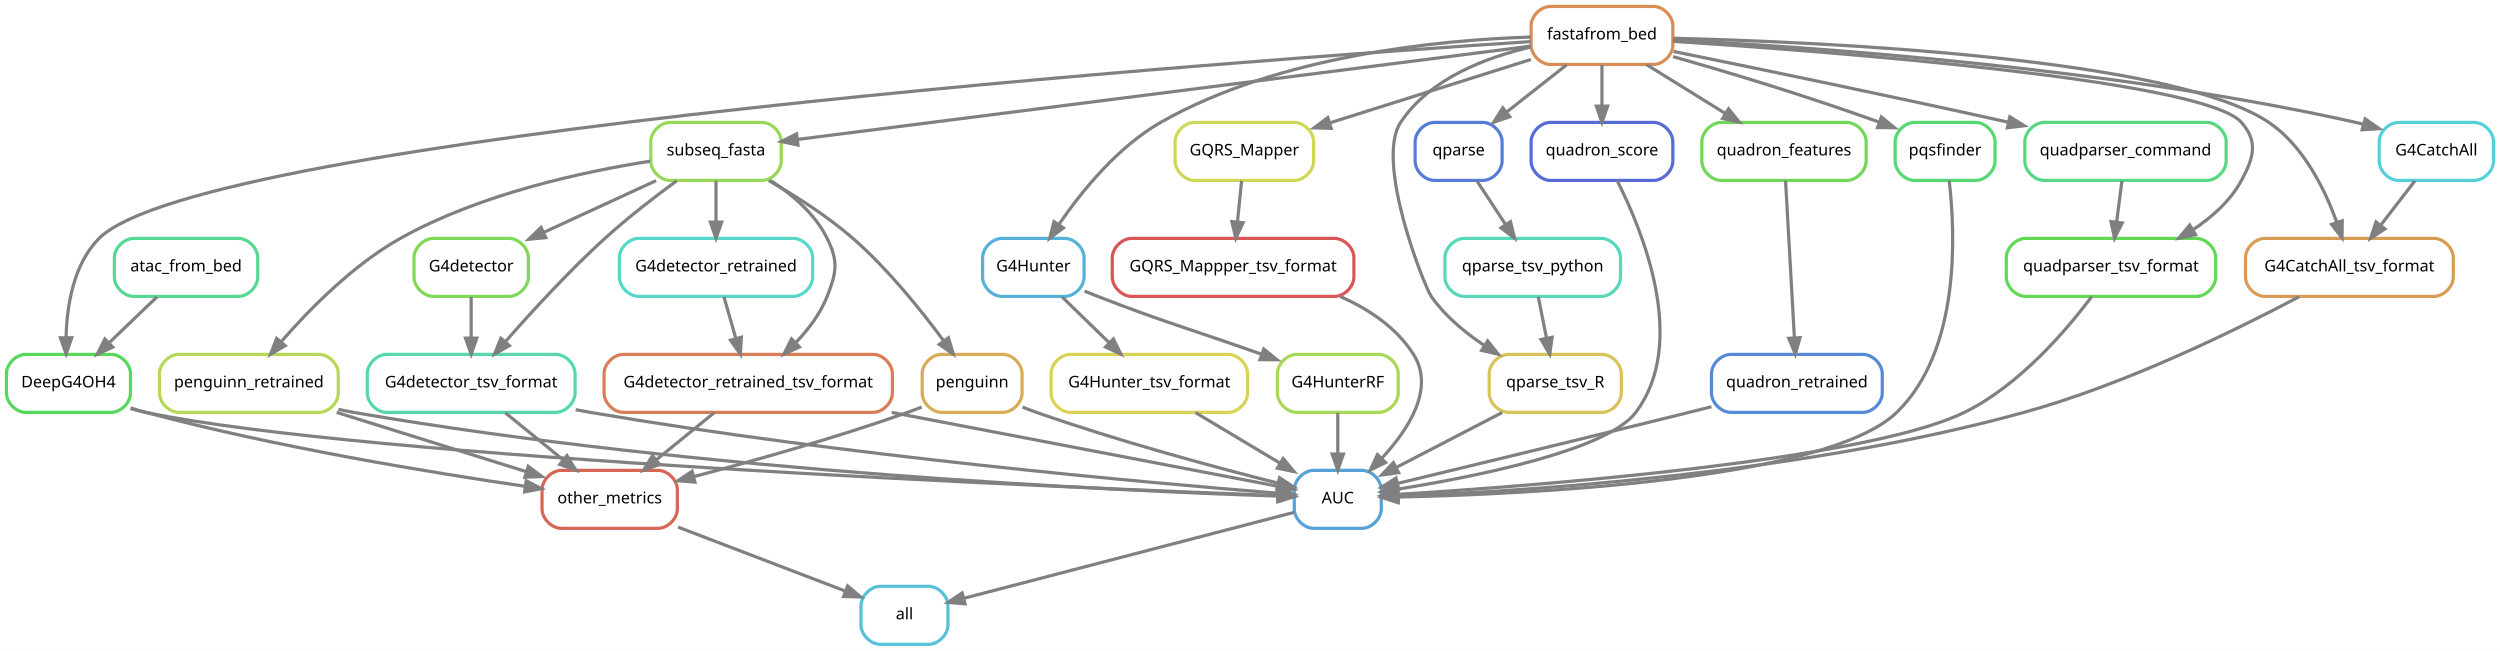
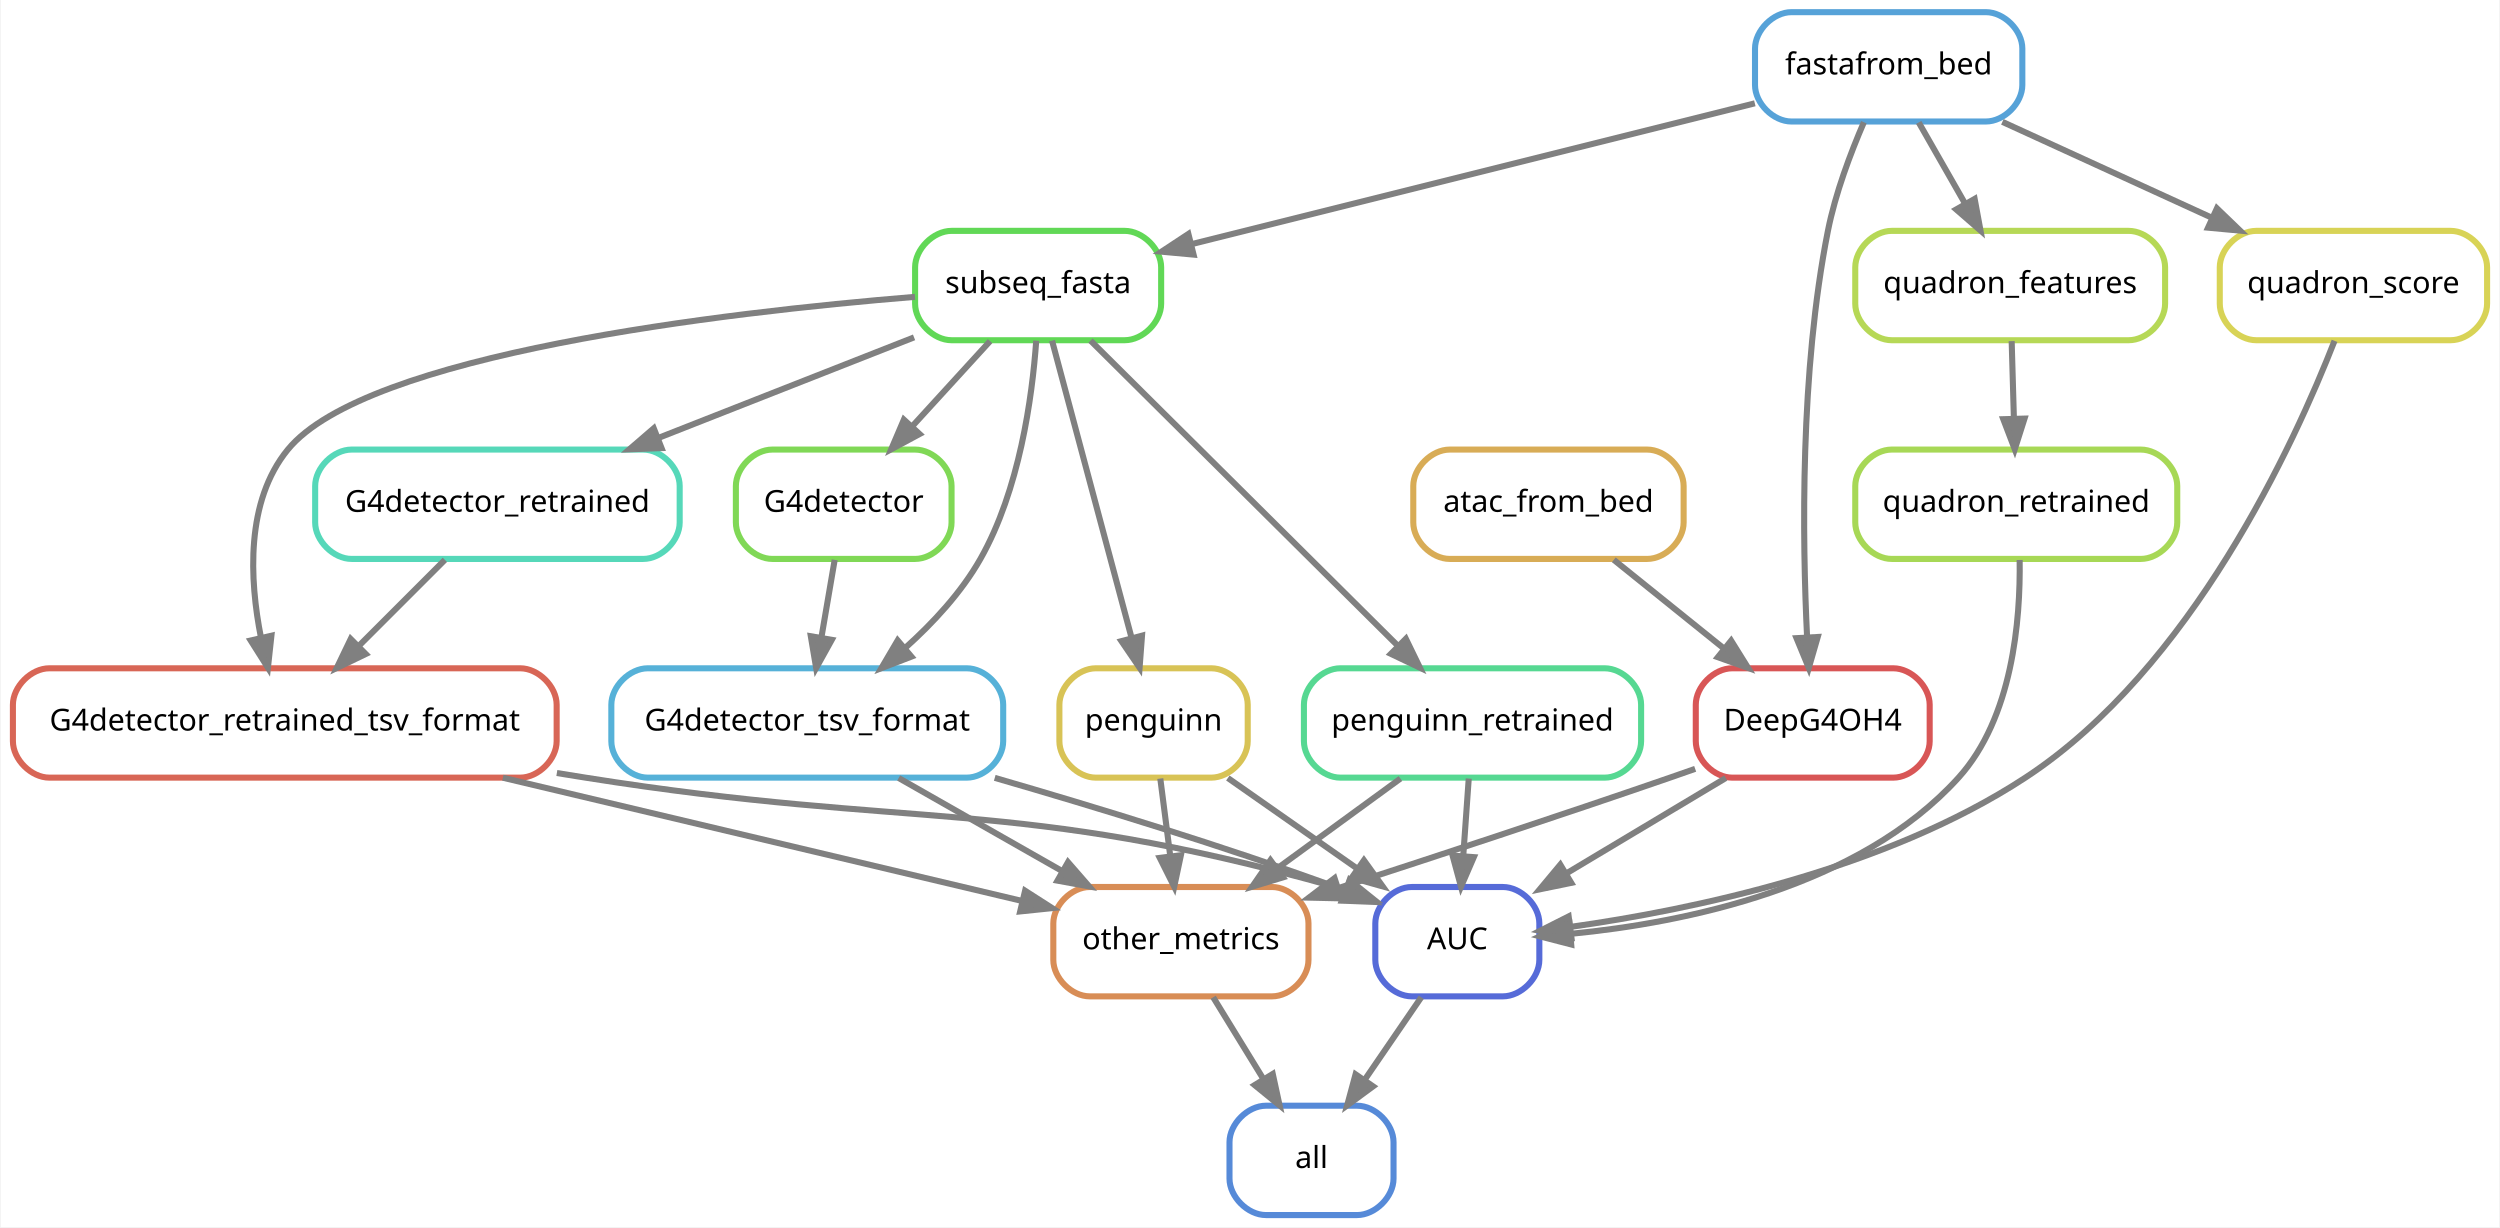
- <svg xmlns="http://www.w3.org/2000/svg" width="1552pt" height="404pt" viewBox="0.00 0.00 1552.00 404.00">
+ <svg xmlns="http://www.w3.org/2000/svg" width="823pt" height="404pt" viewBox="0.00 0.00 822.50 404.00">
  <g id="graph0" class="graph" transform="scale(1 1) rotate(0) translate(4 400)">
-     <polygon fill="white" stroke="transparent" points="-4,4 -4,-400 1548,-400 1548,4 -4,4" />
+     <polygon fill="white" stroke="transparent" points="-4,4 -4,-400 818.5,-400 818.5,4 -4,4" />
    <g id="node1" class="node">
-       <path fill="none" stroke="#56c1d8" stroke-width="2" d="M572.5,-36C572.5,-36 542.5,-36 542.5,-36 536.5,-36 530.5,-30 530.5,-24 530.5,-24 530.5,-12 530.5,-12 530.5,-6 536.5,0 542.5,0 542.5,0 572.5,0 572.5,0 578.5,0 584.5,-6 584.5,-12 584.5,-12 584.5,-24 584.5,-24 584.5,-30 578.5,-36 572.5,-36" />
-       <text text-anchor="middle" x="557.5" y="-15.5" font-family="sans" font-size="10.00">all</text>
+       <path fill="none" stroke="#568ad8" stroke-width="2" d="M442.5,-36C442.5,-36 412.5,-36 412.5,-36 406.5,-36 400.5,-30 400.5,-24 400.5,-24 400.5,-12 400.5,-12 400.5,-6 406.5,0 412.5,0 412.5,0 442.5,0 442.5,0 448.5,0 454.5,-6 454.5,-12 454.5,-12 454.5,-24 454.5,-24 454.5,-30 448.5,-36 442.5,-36" />
+       <text text-anchor="middle" x="427.5" y="-15.5" font-family="sans" font-size="10.00">all</text>
    </g>
    <g id="node2" class="node">
-       <path fill="none" stroke="#d86656" stroke-width="2" d="M404.5,-108C404.5,-108 344.5,-108 344.5,-108 338.5,-108 332.5,-102 332.5,-96 332.5,-96 332.5,-84 332.5,-84 332.5,-78 338.5,-72 344.5,-72 344.5,-72 404.5,-72 404.5,-72 410.5,-72 416.5,-78 416.5,-84 416.5,-84 416.5,-96 416.5,-96 416.5,-102 410.5,-108 404.5,-108" />
-       <text text-anchor="middle" x="374.5" y="-87.5" font-family="sans" font-size="10.00">other_metrics</text>
+       <path fill="none" stroke="#d88d56" stroke-width="2" d="M414.5,-108C414.5,-108 354.5,-108 354.5,-108 348.5,-108 342.5,-102 342.5,-96 342.5,-96 342.5,-84 342.5,-84 342.5,-78 348.5,-72 354.5,-72 354.5,-72 414.5,-72 414.5,-72 420.5,-72 426.5,-78 426.5,-84 426.5,-84 426.5,-96 426.5,-96 426.5,-102 420.5,-108 414.5,-108" />
+       <text text-anchor="middle" x="384.5" y="-87.5" font-family="sans" font-size="10.00">other_metrics</text>
    </g>
    <g id="edge2" class="edge">
-       <path fill="none" stroke="grey" stroke-width="2" d="M416.94,-72.76C448.34,-60.75 490.69,-44.56 520.67,-33.09" />
-       <polygon fill="grey" stroke="grey" stroke-width="2" points="522.24,-36.24 530.33,-29.39 519.73,-29.7 522.24,-36.24" />
+       <path fill="none" stroke="grey" stroke-width="2" d="M395.13,-71.7C400.13,-63.56 406.19,-53.69 411.71,-44.7" />
+       <polygon fill="grey" stroke="grey" stroke-width="2" points="414.74,-46.46 416.99,-36.1 408.78,-42.79 414.74,-46.46" />
    </g>
    <g id="node3" class="node">
-       <path fill="none" stroke="#56d85b" stroke-width="2" d="M65,-180C65,-180 12,-180 12,-180 6,-180 0,-174 0,-168 0,-168 0,-156 0,-156 0,-150 6,-144 12,-144 12,-144 65,-144 65,-144 71,-144 77,-150 77,-156 77,-156 77,-168 77,-168 77,-174 71,-180 65,-180" />
-       <text text-anchor="middle" x="38.5" y="-159.5" font-family="sans" font-size="10.00">DeepG4OH4</text>
+       <path fill="none" stroke="#d85656" stroke-width="2" d="M619,-180C619,-180 566,-180 566,-180 560,-180 554,-174 554,-168 554,-168 554,-156 554,-156 554,-150 560,-144 566,-144 566,-144 619,-144 619,-144 625,-144 631,-150 631,-156 631,-156 631,-168 631,-168 631,-174 625,-180 619,-180" />
+       <text text-anchor="middle" x="592.5" y="-159.5" font-family="sans" font-size="10.00">DeepG4OH4</text>
+     </g>
+     <g id="edge3" class="edge">
+       <path fill="none" stroke="grey" stroke-width="2" d="M553.8,-146.9C551,-145.91 548.21,-144.93 545.5,-144 509.23,-131.47 468.14,-117.96 436.55,-107.71" />
+       <polygon fill="grey" stroke="grey" stroke-width="2" points="437.24,-104.26 426.65,-104.5 435.08,-110.91 437.24,-104.26" />
+     </g>
+     <g id="node13" class="node">
+       <path fill="none" stroke="#566bd8" stroke-width="2" d="M490.5,-108C490.5,-108 460.5,-108 460.5,-108 454.5,-108 448.5,-102 448.5,-96 448.5,-96 448.5,-84 448.5,-84 448.5,-78 454.5,-72 460.5,-72 460.5,-72 490.5,-72 490.5,-72 496.5,-72 502.5,-78 502.5,-84 502.5,-84 502.5,-96 502.5,-96 502.5,-102 496.5,-108 490.5,-108" />
+       <text text-anchor="middle" x="475.5" y="-87.5" font-family="sans" font-size="10.00">AUC</text>
+     </g>
+     <g id="edge19" class="edge">
+       <path fill="none" stroke="grey" stroke-width="2" d="M563.88,-143.88C548.12,-134.45 528.42,-122.66 511.61,-112.61" />
+       <polygon fill="grey" stroke="grey" stroke-width="2" points="513,-109.36 502.62,-107.23 509.4,-115.36 513,-109.36" />
+     </g>
+     <g id="node4" class="node">
+       <path fill="none" stroke="#56a2d8" stroke-width="2" d="M649.5,-396C649.5,-396 585.5,-396 585.5,-396 579.5,-396 573.5,-390 573.5,-384 573.5,-384 573.5,-372 573.5,-372 573.5,-366 579.5,-360 585.5,-360 585.5,-360 649.5,-360 649.5,-360 655.5,-360 661.5,-366 661.5,-372 661.5,-372 661.5,-384 661.5,-384 661.5,-390 655.5,-396 649.5,-396" />
+       <text text-anchor="middle" x="617.5" y="-375.5" font-family="sans" font-size="10.00">fastafrom_bed</text>
+     </g>
+     <g id="edge9" class="edge">
+       <path fill="none" stroke="grey" stroke-width="2" d="M609.34,-359.76C604.95,-349.6 599.95,-336.35 597.5,-324 588.3,-277.67 589.07,-222.39 590.65,-190.14" />
+       <polygon fill="grey" stroke="grey" stroke-width="2" points="594.15,-190.31 591.2,-180.13 587.16,-189.92 594.15,-190.31" />
+     </g>
+     <g id="node7" class="node">
+       <path fill="none" stroke="#61d856" stroke-width="2" d="M366,-324C366,-324 309,-324 309,-324 303,-324 297,-318 297,-312 297,-312 297,-300 297,-300 297,-294 303,-288 309,-288 309,-288 366,-288 366,-288 372,-288 378,-294 378,-300 378,-300 378,-312 378,-312 378,-318 372,-324 366,-324" />
+       <text text-anchor="middle" x="337.5" y="-303.5" font-family="sans" font-size="10.00">subseq_fasta</text>
+     </g>
+     <g id="edge12" class="edge">
+       <path fill="none" stroke="grey" stroke-width="2" d="M573.44,-365.99C523.09,-353.4 440.84,-332.84 387.96,-319.62" />
+       <polygon fill="grey" stroke="grey" stroke-width="2" points="388.67,-316.18 378.12,-317.15 386.97,-322.98 388.67,-316.18" />
+     </g>
+     <g id="node14" class="node">
+       <path fill="none" stroke="#d8d356" stroke-width="2" d="M802.5,-324C802.5,-324 738.5,-324 738.5,-324 732.5,-324 726.5,-318 726.5,-312 726.5,-312 726.5,-300 726.5,-300 726.5,-294 732.5,-288 738.5,-288 738.5,-288 802.5,-288 802.5,-288 808.5,-288 814.5,-294 814.5,-300 814.5,-300 814.5,-312 814.5,-312 814.5,-318 808.5,-324 802.5,-324" />
+       <text text-anchor="middle" x="770.5" y="-303.5" font-family="sans" font-size="10.00">quadron_score</text>
+     </g>
+     <g id="edge26" class="edge">
+       <path fill="none" stroke="grey" stroke-width="2" d="M654.93,-359.88C675.75,-350.35 701.85,-338.41 723.98,-328.28" />
+       <polygon fill="grey" stroke="grey" stroke-width="2" points="725.56,-331.41 733.19,-324.07 722.64,-325.05 725.56,-331.41" />
+     </g>
+     <g id="node16" class="node">
+       <path fill="none" stroke="#b6d856" stroke-width="2" d="M696.5,-324C696.5,-324 618.5,-324 618.5,-324 612.5,-324 606.5,-318 606.5,-312 606.5,-312 606.5,-300 606.5,-300 606.5,-294 612.5,-288 618.5,-288 618.5,-288 696.5,-288 696.5,-288 702.5,-288 708.5,-294 708.5,-300 708.5,-300 708.5,-312 708.5,-312 708.5,-318 702.5,-324 696.5,-324" />
+       <text text-anchor="middle" x="657.5" y="-303.5" font-family="sans" font-size="10.00">quadron_features</text>
+     </g>
+     <g id="edge28" class="edge">
+       <path fill="none" stroke="grey" stroke-width="2" d="M627.39,-359.7C631.99,-351.64 637.56,-341.89 642.65,-332.98" />
+       <polygon fill="grey" stroke="grey" stroke-width="2" points="645.8,-334.52 647.73,-324.1 639.73,-331.05 645.8,-334.52" />
+     </g>
+     <g id="node5" class="node">
+       <path fill="none" stroke="#d8ac56" stroke-width="2" d="M538,-252C538,-252 473,-252 473,-252 467,-252 461,-246 461,-240 461,-240 461,-228 461,-228 461,-222 467,-216 473,-216 473,-216 538,-216 538,-216 544,-216 550,-222 550,-228 550,-228 550,-240 550,-240 550,-246 544,-252 538,-252" />
+       <text text-anchor="middle" x="505.5" y="-231.5" font-family="sans" font-size="10.00">atac_from_bed</text>
+     </g>
+     <g id="edge8" class="edge">
+       <path fill="none" stroke="grey" stroke-width="2" d="M527.01,-215.7C537.96,-206.88 551.45,-196.03 563.32,-186.47" />
+       <polygon fill="grey" stroke="grey" stroke-width="2" points="565.64,-189.1 571.24,-180.1 561.26,-183.65 565.64,-189.1" />
+     </g>
+     <g id="node6" class="node">
+       <path fill="none" stroke="#56b1d8" stroke-width="2" d="M314,-180C314,-180 209,-180 209,-180 203,-180 197,-174 197,-168 197,-168 197,-156 197,-156 197,-150 203,-144 209,-144 209,-144 314,-144 314,-144 320,-144 326,-150 326,-156 326,-156 326,-168 326,-168 326,-174 320,-180 314,-180" />
+       <text text-anchor="middle" x="261.5" y="-159.5" font-family="sans" font-size="10.00">G4detector_tsv_format</text>
    </g>
    <g id="edge4" class="edge">
-       <path fill="none" stroke="grey" stroke-width="2" d="M77.11,-146.73C80.27,-145.75 83.43,-144.82 86.5,-144 167.58,-122.33 263.86,-106.57 322.01,-98.1" />
-       <polygon fill="grey" stroke="grey" stroke-width="2" points="322.66,-101.55 332.06,-96.66 321.67,-94.62 322.66,-101.55" />
+       <path fill="none" stroke="grey" stroke-width="2" d="M291.59,-143.88C307.82,-134.64 328.04,-123.13 345.47,-113.21" />
+       <polygon fill="grey" stroke="grey" stroke-width="2" points="347.34,-116.18 354.3,-108.19 343.87,-110.09 347.34,-116.18" />
    </g>
-     <g id="node13" class="node">
-       <path fill="none" stroke="#56a2d8" stroke-width="2" d="M841.5,-108C841.5,-108 811.5,-108 811.5,-108 805.5,-108 799.5,-102 799.5,-96 799.5,-96 799.5,-84 799.5,-84 799.5,-78 805.5,-72 811.5,-72 811.5,-72 841.5,-72 841.5,-72 847.5,-72 853.5,-78 853.5,-84 853.5,-84 853.5,-96 853.5,-96 853.5,-102 847.5,-108 841.5,-108" />
-       <text text-anchor="middle" x="826.5" y="-87.5" font-family="sans" font-size="10.00">AUC</text>
+     <g id="edge20" class="edge">
+       <path fill="none" stroke="grey" stroke-width="2" d="M323.22,-143.93C356.73,-134.23 398.7,-121.38 435.5,-108 436.53,-107.63 437.57,-107.24 438.62,-106.84" />
+       <polygon fill="grey" stroke="grey" stroke-width="2" points="440.1,-110.02 448.11,-103.09 437.52,-103.51 440.1,-110.02" />
+     </g>
+     <g id="edge10" class="edge">
+       <path fill="none" stroke="grey" stroke-width="2" d="M336.88,-287.85C335.54,-269.09 331.36,-238.67 318.5,-216 312.25,-204.98 302.93,-194.93 293.63,-186.6" />
+       <polygon fill="grey" stroke="grey" stroke-width="2" points="295.78,-183.84 285.89,-180.04 291.26,-189.18 295.78,-183.84" />
+     </g>
+     <g id="node8" class="node">
+       <path fill="none" stroke="#80d856" stroke-width="2" d="M297,-252C297,-252 250,-252 250,-252 244,-252 238,-246 238,-240 238,-240 238,-228 238,-228 238,-222 244,-216 250,-216 250,-216 297,-216 297,-216 303,-216 309,-222 309,-228 309,-228 309,-240 309,-240 309,-246 303,-252 297,-252" />
+       <text text-anchor="middle" x="273.5" y="-231.5" font-family="sans" font-size="10.00">G4detector</text>
+     </g>
+     <g id="edge13" class="edge">
+       <path fill="none" stroke="grey" stroke-width="2" d="M321.68,-287.7C313.93,-279.22 304.46,-268.86 295.98,-259.58" />
+       <polygon fill="grey" stroke="grey" stroke-width="2" points="298.47,-257.12 289.14,-252.1 293.3,-261.85 298.47,-257.12" />
+     </g>
+     <g id="node9" class="node">
+       <path fill="none" stroke="#d86656" stroke-width="2" d="M167,-180C167,-180 12,-180 12,-180 6,-180 0,-174 0,-168 0,-168 0,-156 0,-156 0,-150 6,-144 12,-144 12,-144 167,-144 167,-144 173,-144 179,-150 179,-156 179,-156 179,-168 179,-168 179,-174 173,-180 167,-180" />
+       <text text-anchor="middle" x="89.5" y="-159.5" font-family="sans" font-size="10.00">G4detector_retrained_tsv_format</text>
+     </g>
+     <g id="edge15" class="edge">
+       <path fill="none" stroke="grey" stroke-width="2" d="M296.97,-302.28C233.73,-297.1 116.18,-283.41 90.5,-252 76.57,-234.96 77.83,-209.34 81.69,-189.96" />
+       <polygon fill="grey" stroke="grey" stroke-width="2" points="85.1,-190.73 83.95,-180.19 78.28,-189.15 85.1,-190.73" />
+     </g>
+     <g id="node10" class="node">
+       <path fill="none" stroke="#56d8b9" stroke-width="2" d="M207.5,-252C207.5,-252 111.5,-252 111.5,-252 105.5,-252 99.5,-246 99.5,-240 99.5,-240 99.5,-228 99.5,-228 99.5,-222 105.5,-216 111.5,-216 111.5,-216 207.5,-216 207.5,-216 213.5,-216 219.5,-222 219.5,-228 219.5,-228 219.5,-240 219.5,-240 219.5,-246 213.5,-252 207.5,-252" />
+       <text text-anchor="middle" x="159.5" y="-231.5" font-family="sans" font-size="10.00">G4detector_retrained</text>
+     </g>
+     <g id="edge16" class="edge">
+       <path fill="none" stroke="grey" stroke-width="2" d="M296.66,-288.94C271.71,-279.13 239.52,-266.47 212.6,-255.88" />
+       <polygon fill="grey" stroke="grey" stroke-width="2" points="213.53,-252.49 202.94,-252.08 210.97,-259 213.53,-252.49" />
+     </g>
+     <g id="node11" class="node">
+       <path fill="none" stroke="#d8c356" stroke-width="2" d="M394.5,-180C394.5,-180 356.5,-180 356.5,-180 350.5,-180 344.5,-174 344.5,-168 344.5,-168 344.5,-156 344.5,-156 344.5,-150 350.5,-144 356.5,-144 356.5,-144 394.5,-144 394.5,-144 400.5,-144 406.5,-150 406.5,-156 406.5,-156 406.5,-168 406.5,-168 406.5,-174 400.5,-180 394.5,-180" />
+       <text text-anchor="middle" x="375.5" y="-159.5" font-family="sans" font-size="10.00">penguinn</text>
+     </g>
+     <g id="edge17" class="edge">
+       <path fill="none" stroke="grey" stroke-width="2" d="M342.08,-287.87C348.59,-263.56 360.56,-218.82 368.27,-190.01" />
+       <polygon fill="grey" stroke="grey" stroke-width="2" points="371.7,-190.75 370.9,-180.19 364.93,-188.94 371.7,-190.75" />
+     </g>
+     <g id="node12" class="node">
+       <path fill="none" stroke="#56d892" stroke-width="2" d="M524,-180C524,-180 437,-180 437,-180 431,-180 425,-174 425,-168 425,-168 425,-156 425,-156 425,-150 431,-144 437,-144 437,-144 524,-144 524,-144 530,-144 536,-150 536,-156 536,-156 536,-168 536,-168 536,-174 530,-180 524,-180" />
+       <text text-anchor="middle" x="480.5" y="-159.5" font-family="sans" font-size="10.00">penguinn_retrained</text>
+     </g>
+     <g id="edge18" class="edge">
+       <path fill="none" stroke="grey" stroke-width="2" d="M354.75,-287.87C379.98,-262.82 427.07,-216.05 455.92,-187.41" />
+       <polygon fill="grey" stroke="grey" stroke-width="2" points="458.56,-189.72 463.19,-180.19 453.63,-184.75 458.56,-189.72" />
+     </g>
+     <g id="edge11" class="edge">
+       <path fill="none" stroke="grey" stroke-width="2" d="M270.53,-215.7C269.21,-207.98 267.62,-198.71 266.15,-190.11" />
+       <polygon fill="grey" stroke="grey" stroke-width="2" points="269.57,-189.37 264.43,-180.1 262.67,-190.55 269.57,-189.37" />
+     </g>
+     <g id="edge6" class="edge">
+       <path fill="none" stroke="grey" stroke-width="2" d="M161.29,-143.97C214.15,-131.42 284.81,-114.65 332.35,-103.37" />
+       <polygon fill="grey" stroke="grey" stroke-width="2" points="333.21,-106.77 342.13,-101.05 331.59,-99.96 333.21,-106.77" />
+     </g>
+     <g id="edge23" class="edge">
+       <path fill="none" stroke="grey" stroke-width="2" d="M179.06,-145.52C182.25,-145 185.4,-144.49 188.5,-144 298.07,-126.61 328.68,-137.94 435.5,-108 436.55,-107.7 437.62,-107.39 438.68,-107.05" />
+       <polygon fill="grey" stroke="grey" stroke-width="2" points="440.03,-110.29 448.29,-103.66 437.7,-103.69 440.03,-110.29" />
+     </g>
+     <g id="edge14" class="edge">
+       <path fill="none" stroke="grey" stroke-width="2" d="M142.2,-215.7C133.64,-207.14 123.16,-196.66 113.8,-187.3" />
+       <polygon fill="grey" stroke="grey" stroke-width="2" points="116.15,-184.7 106.6,-180.1 111.2,-189.65 116.15,-184.7" />
+     </g>
+     <g id="edge7" class="edge">
+       <path fill="none" stroke="grey" stroke-width="2" d="M377.72,-143.7C378.72,-135.98 379.91,-126.71 381.01,-118.11" />
+       <polygon fill="grey" stroke="grey" stroke-width="2" points="384.5,-118.47 382.3,-108.1 377.55,-117.58 384.5,-118.47" />
+     </g>
+     <g id="edge25" class="edge">
+       <path fill="none" stroke="grey" stroke-width="2" d="M399.96,-143.88C412.8,-134.89 428.7,-123.76 442.59,-114.03" />
+       <polygon fill="grey" stroke="grey" stroke-width="2" points="444.76,-116.79 450.94,-108.19 440.74,-111.06 444.76,-116.79" />
+     </g>
+     <g id="edge5" class="edge">
+       <path fill="none" stroke="grey" stroke-width="2" d="M456.77,-143.7C444.56,-134.8 429.51,-123.82 416.32,-114.2" />
+       <polygon fill="grey" stroke="grey" stroke-width="2" points="418.1,-111.17 407.96,-108.1 413.98,-116.82 418.1,-111.17" />
+     </g>
+     <g id="edge21" class="edge">
+       <path fill="none" stroke="grey" stroke-width="2" d="M479.26,-143.7C478.71,-135.98 478.05,-126.71 477.44,-118.11" />
+       <polygon fill="grey" stroke="grey" stroke-width="2" points="480.93,-117.83 476.72,-108.1 473.94,-118.33 480.93,-117.83" />
+     </g>
+     <g id="edge1" class="edge">
+       <path fill="none" stroke="grey" stroke-width="2" d="M463.63,-71.7C458,-63.47 451.15,-53.48 444.93,-44.42" />
+       <polygon fill="grey" stroke="grey" stroke-width="2" points="447.77,-42.37 439.23,-36.1 442,-46.33 447.77,-42.37" />
    </g>
    <g id="edge22" class="edge">
-       <path fill="none" stroke="grey" stroke-width="2" d="M77.02,-146.36C80.2,-145.45 83.38,-144.65 86.5,-144 223.08,-115.47 658.52,-97.27 789.12,-92.35" />
-       <polygon fill="grey" stroke="grey" stroke-width="2" points="789.54,-95.84 799.4,-91.97 789.28,-88.84 789.54,-95.84" />
-     </g>
-     <g id="node4" class="node">
-       <path fill="none" stroke="#d88d56" stroke-width="2" d="M1022.5,-396C1022.5,-396 958.5,-396 958.5,-396 952.5,-396 946.5,-390 946.5,-384 946.5,-384 946.5,-372 946.5,-372 946.5,-366 952.5,-360 958.5,-360 958.5,-360 1022.5,-360 1022.5,-360 1028.5,-360 1034.5,-366 1034.5,-372 1034.5,-372 1034.5,-384 1034.5,-384 1034.5,-390 1028.5,-396 1022.5,-396" />
-       <text text-anchor="middle" x="990.5" y="-375.5" font-family="sans" font-size="10.00">fastafrom_bed</text>
-     </g>
-     <g id="edge9" class="edge">
-       <path fill="none" stroke="grey" stroke-width="2" d="M946.23,-374.19C769.53,-362.58 121.25,-315.87 57.5,-252 41.59,-236.05 37.5,-210.26 37.01,-190.53" />
-       <polygon fill="grey" stroke="grey" stroke-width="2" points="40.51,-190.32 37.06,-180.3 33.51,-190.29 40.51,-190.32" />
-     </g>
-     <g id="node7" class="node">
-       <path fill="none" stroke="#97d856" stroke-width="2" d="M469,-324C469,-324 412,-324 412,-324 406,-324 400,-318 400,-312 400,-312 400,-300 400,-300 400,-294 406,-288 412,-288 412,-288 469,-288 469,-288 475,-288 481,-294 481,-300 481,-300 481,-312 481,-312 481,-318 475,-324 469,-324" />
-       <text text-anchor="middle" x="440.5" y="-303.5" font-family="sans" font-size="10.00">subseq_fasta</text>
-     </g>
-     <g id="edge12" class="edge">
-       <path fill="none" stroke="grey" stroke-width="2" d="M946.42,-371.39C845.52,-358.55 598.26,-327.08 491.24,-313.46" />
-       <polygon fill="grey" stroke="grey" stroke-width="2" points="491.39,-309.95 481.03,-312.16 490.51,-316.89 491.39,-309.95" />
-     </g>
-     <g id="node14" class="node">
-       <path fill="none" stroke="#d8c356" stroke-width="2" d="M990.5,-180C990.5,-180 932.5,-180 932.5,-180 926.5,-180 920.5,-174 920.5,-168 920.5,-168 920.5,-156 920.5,-156 920.5,-150 926.5,-144 932.5,-144 932.5,-144 990.5,-144 990.5,-144 996.5,-144 1002.5,-150 1002.5,-156 1002.5,-156 1002.5,-168 1002.5,-168 1002.5,-174 996.5,-180 990.5,-180" />
-       <text text-anchor="middle" x="961.5" y="-159.5" font-family="sans" font-size="10.00">qparse_tsv_R</text>
-     </g>
-     <g id="edge33" class="edge">
-       <path fill="none" stroke="grey" stroke-width="2" d="M946.45,-370.82C918.13,-364.31 883.39,-351.02 865.5,-324 849.32,-299.57 880.46,-221.75 884.5,-216 892.99,-203.93 905.16,-193.75 917.33,-185.63" />
-       <polygon fill="grey" stroke="grey" stroke-width="2" points="919.54,-188.38 926.14,-180.1 915.81,-182.46 919.54,-188.38" />
-     </g>
-     <g id="node16" class="node">
-       <path fill="none" stroke="#567bd8" stroke-width="2" d="M916.5,-324C916.5,-324 886.5,-324 886.5,-324 880.5,-324 874.5,-318 874.5,-312 874.5,-312 874.5,-300 874.5,-300 874.5,-294 880.5,-288 886.5,-288 886.5,-288 916.5,-288 916.5,-288 922.5,-288 928.5,-294 928.5,-300 928.5,-300 928.5,-312 928.5,-312 928.5,-318 922.5,-324 916.5,-324" />
-       <text text-anchor="middle" x="901.5" y="-303.5" font-family="sans" font-size="10.00">qparse</text>
-     </g>
-     <g id="edge36" class="edge">
-       <path fill="none" stroke="grey" stroke-width="2" d="M968.5,-359.7C957.29,-350.88 943.5,-340.03 931.35,-330.47" />
-       <polygon fill="grey" stroke="grey" stroke-width="2" points="933.27,-327.54 923.25,-324.1 928.94,-333.04 933.27,-327.54" />
-     </g>
-     <g id="node17" class="node">
-       <path fill="none" stroke="#566bd8" stroke-width="2" d="M1022.5,-324C1022.5,-324 958.5,-324 958.5,-324 952.5,-324 946.5,-318 946.5,-312 946.5,-312 946.5,-300 946.5,-300 946.5,-294 952.5,-288 958.5,-288 958.5,-288 1022.5,-288 1022.5,-288 1028.5,-288 1034.5,-294 1034.5,-300 1034.5,-300 1034.5,-312 1034.5,-312 1034.5,-318 1028.5,-324 1022.5,-324" />
-       <text text-anchor="middle" x="990.5" y="-303.5" font-family="sans" font-size="10.00">quadron_score</text>
-     </g>
-     <g id="edge37" class="edge">
-       <path fill="none" stroke="grey" stroke-width="2" d="M990.5,-359.7C990.5,-351.98 990.5,-342.71 990.5,-334.11" />
-       <polygon fill="grey" stroke="grey" stroke-width="2" points="994,-334.1 990.5,-324.1 987,-334.1 994,-334.1" />
-     </g>
-     <g id="node19" class="node">
-       <path fill="none" stroke="#70d856" stroke-width="2" d="M1142.5,-324C1142.5,-324 1064.5,-324 1064.5,-324 1058.5,-324 1052.5,-318 1052.5,-312 1052.5,-312 1052.5,-300 1052.5,-300 1052.5,-294 1058.5,-288 1064.5,-288 1064.5,-288 1142.5,-288 1142.5,-288 1148.5,-288 1154.5,-294 1154.5,-300 1154.5,-300 1154.5,-312 1154.5,-312 1154.5,-318 1148.5,-324 1142.5,-324" />
-       <text text-anchor="middle" x="1103.5" y="-303.5" font-family="sans" font-size="10.00">quadron_features</text>
-     </g>
-     <g id="edge39" class="edge">
-       <path fill="none" stroke="grey" stroke-width="2" d="M1018.14,-359.88C1032.92,-350.72 1051.29,-339.34 1067.2,-329.48" />
-       <polygon fill="grey" stroke="grey" stroke-width="2" points="1069.09,-332.43 1075.75,-324.19 1065.41,-326.48 1069.09,-332.43" />
-     </g>
-     <g id="node20" class="node">
-       <path fill="none" stroke="#56d873" stroke-width="2" d="M1222.5,-324C1222.5,-324 1184.5,-324 1184.5,-324 1178.5,-324 1172.5,-318 1172.5,-312 1172.5,-312 1172.5,-300 1172.5,-300 1172.5,-294 1178.5,-288 1184.5,-288 1184.5,-288 1222.5,-288 1222.5,-288 1228.5,-288 1234.5,-294 1234.5,-300 1234.5,-300 1234.5,-312 1234.5,-312 1234.5,-318 1228.5,-324 1222.5,-324" />
-       <text text-anchor="middle" x="1203.5" y="-303.5" font-family="sans" font-size="10.00">pqsfinder</text>
-     </g>
-     <g id="edge40" class="edge">
-       <path fill="none" stroke="grey" stroke-width="2" d="M1034.65,-364.86C1067.73,-355.45 1114.22,-341.57 1162.77,-324.1" />
-       <polygon fill="grey" stroke="grey" stroke-width="2" points="1163.98,-327.38 1172.18,-320.68 1161.59,-320.81 1163.98,-327.38" />
-     </g>
-     <g id="node21" class="node">
-       <path fill="none" stroke="#61d856" stroke-width="2" d="M1359.5,-252C1359.5,-252 1253.5,-252 1253.5,-252 1247.5,-252 1241.5,-246 1241.5,-240 1241.5,-240 1241.5,-228 1241.5,-228 1241.5,-222 1247.5,-216 1253.5,-216 1253.5,-216 1359.5,-216 1359.5,-216 1365.5,-216 1371.5,-222 1371.5,-228 1371.5,-228 1371.5,-240 1371.5,-240 1371.5,-246 1365.5,-252 1359.5,-252" />
-       <text text-anchor="middle" x="1306.5" y="-231.5" font-family="sans" font-size="10.00">quadparser_tsv_format</text>
-     </g>
-     <g id="edge41" class="edge">
-       <path fill="none" stroke="grey" stroke-width="2" d="M1034.78,-374.33C1133.45,-367.93 1364.51,-350.26 1387.5,-324 1398.04,-311.96 1395.11,-302.07 1387.5,-288 1380.68,-275.39 1369.41,-265.3 1357.42,-257.45" />
-       <polygon fill="grey" stroke="grey" stroke-width="2" points="1358.98,-254.3 1348.61,-252.13 1355.36,-260.29 1358.98,-254.3" />
-     </g>
-     <g id="node22" class="node">
-       <path fill="none" stroke="#56d882" stroke-width="2" d="M1366,-324C1366,-324 1265,-324 1265,-324 1259,-324 1253,-318 1253,-312 1253,-312 1253,-300 1253,-300 1253,-294 1259,-288 1265,-288 1265,-288 1366,-288 1366,-288 1372,-288 1378,-294 1378,-300 1378,-300 1378,-312 1378,-312 1378,-318 1372,-324 1366,-324" />
-       <text text-anchor="middle" x="1315.5" y="-303.5" font-family="sans" font-size="10.00">quadparser_command</text>
-     </g>
-     <g id="edge43" class="edge">
-       <path fill="none" stroke="grey" stroke-width="2" d="M1034.9,-368.05C1083.41,-358.2 1163.65,-341.67 1242.58,-324.18" />
-       <polygon fill="grey" stroke="grey" stroke-width="2" points="1243.69,-327.52 1252.69,-321.93 1242.17,-320.68 1243.69,-327.52" />
-     </g>
-     <g id="node23" class="node">
-       <path fill="none" stroke="#d89c56" stroke-width="2" d="M1507,-252C1507,-252 1402,-252 1402,-252 1396,-252 1390,-246 1390,-240 1390,-240 1390,-228 1390,-228 1390,-222 1396,-216 1402,-216 1402,-216 1507,-216 1507,-216 1513,-216 1519,-222 1519,-228 1519,-228 1519,-240 1519,-240 1519,-246 1513,-252 1507,-252" />
-       <text text-anchor="middle" x="1454.5" y="-231.5" font-family="sans" font-size="10.00">G4CatchAll_tsv_format</text>
-     </g>
-     <g id="edge44" class="edge">
-       <path fill="none" stroke="grey" stroke-width="2" d="M1034.75,-376.26C1128.8,-373.92 1344.87,-364.2 1404.5,-324 1426,-309.51 1439.25,-282.52 1446.67,-262.04" />
-       <polygon fill="grey" stroke="grey" stroke-width="2" points="1450.07,-262.91 1449.93,-252.32 1443.43,-260.68 1450.07,-262.91" />
-     </g>
-     <g id="node24" class="node">
-       <path fill="none" stroke="#56d0d8" stroke-width="2" d="M1532,-324C1532,-324 1485,-324 1485,-324 1479,-324 1473,-318 1473,-312 1473,-312 1473,-300 1473,-300 1473,-294 1479,-288 1485,-288 1485,-288 1532,-288 1532,-288 1538,-288 1544,-294 1544,-300 1544,-300 1544,-312 1544,-312 1544,-318 1538,-324 1532,-324" />
-       <text text-anchor="middle" x="1508.5" y="-303.5" font-family="sans" font-size="10.00">G4CatchAll</text>
-     </g>
-     <g id="edge46" class="edge">
-       <path fill="none" stroke="grey" stroke-width="2" d="M1034.57,-375.17C1118.16,-371 1305.1,-358.34 1458.5,-324 1459.98,-323.67 1461.48,-323.31 1462.99,-322.93" />
-       <polygon fill="grey" stroke="grey" stroke-width="2" points="1464.31,-326.19 1472.99,-320.11 1462.41,-319.45 1464.31,-326.19" />
-     </g>
-     <g id="node26" class="node">
-       <path fill="none" stroke="#56b1d8" stroke-width="2" d="M657,-252C657,-252 618,-252 618,-252 612,-252 606,-246 606,-240 606,-240 606,-228 606,-228 606,-222 612,-216 618,-216 618,-216 657,-216 657,-216 663,-216 669,-222 669,-228 669,-228 669,-240 669,-240 669,-246 663,-252 657,-252" />
-       <text text-anchor="middle" x="637.5" y="-231.5" font-family="sans" font-size="10.00">G4Hunter</text>
-     </g>
-     <g id="edge48" class="edge">
-       <path fill="none" stroke="grey" stroke-width="2" d="M946.23,-377C889.43,-375.17 789.54,-365.62 716.5,-324 689.76,-308.76 667.39,-281.13 653.36,-260.68" />
-       <polygon fill="grey" stroke="grey" stroke-width="2" points="656.14,-258.53 647.69,-252.13 650.31,-262.4 656.14,-258.53" />
-     </g>
-     <g id="node29" class="node">
-       <path fill="none" stroke="#ced856" stroke-width="2" d="M799.5,-324C799.5,-324 737.5,-324 737.5,-324 731.5,-324 725.5,-318 725.5,-312 725.5,-312 725.5,-300 725.5,-300 725.5,-294 731.5,-288 737.5,-288 737.5,-288 799.5,-288 799.5,-288 805.5,-288 811.5,-294 811.5,-300 811.5,-300 811.5,-312 811.5,-312 811.5,-318 805.5,-324 799.5,-324" />
-       <text text-anchor="middle" x="768.5" y="-303.5" font-family="sans" font-size="10.00">GQRS_Mapper</text>
-     </g>
-     <g id="edge51" class="edge">
-       <path fill="none" stroke="grey" stroke-width="2" d="M946.37,-363.09C910.51,-351.78 859.79,-335.78 821.68,-323.77" />
-       <polygon fill="grey" stroke="grey" stroke-width="2" points="822.38,-320.32 811.79,-320.65 820.27,-326.99 822.38,-320.32" />
-     </g>
-     <g id="node5" class="node">
-       <path fill="none" stroke="#56d892" stroke-width="2" d="M144,-252C144,-252 79,-252 79,-252 73,-252 67,-246 67,-240 67,-240 67,-228 67,-228 67,-222 73,-216 79,-216 79,-216 144,-216 144,-216 150,-216 156,-222 156,-228 156,-228 156,-240 156,-240 156,-246 150,-252 144,-252" />
-       <text text-anchor="middle" x="111.5" y="-231.5" font-family="sans" font-size="10.00">atac_from_bed</text>
-     </g>
-     <g id="edge8" class="edge">
-       <path fill="none" stroke="grey" stroke-width="2" d="M93.46,-215.7C84.44,-207.05 73.38,-196.45 63.56,-187.03" />
-       <polygon fill="grey" stroke="grey" stroke-width="2" points="65.98,-184.5 56.34,-180.1 61.13,-189.55 65.98,-184.5" />
-     </g>
-     <g id="node6" class="node">
-       <path fill="none" stroke="#56d8a9" stroke-width="2" d="M341,-180C341,-180 236,-180 236,-180 230,-180 224,-174 224,-168 224,-168 224,-156 224,-156 224,-150 230,-144 236,-144 236,-144 341,-144 341,-144 347,-144 353,-150 353,-156 353,-156 353,-168 353,-168 353,-174 347,-180 341,-180" />
-       <text text-anchor="middle" x="288.5" y="-159.5" font-family="sans" font-size="10.00">G4detector_tsv_format</text>
-     </g>
-     <g id="edge6" class="edge">
-       <path fill="none" stroke="grey" stroke-width="2" d="M309.76,-143.7C320.59,-134.88 333.92,-124.03 345.66,-114.47" />
-       <polygon fill="grey" stroke="grey" stroke-width="2" points="347.94,-117.13 353.49,-108.1 343.52,-111.7 347.94,-117.13" />
-     </g>
-     <g id="edge30" class="edge">
-       <path fill="none" stroke="grey" stroke-width="2" d="M353.39,-145.66C356.46,-145.07 359.51,-144.51 362.5,-144 519.92,-117.02 709.81,-100.18 788.99,-93.85" />
-       <polygon fill="grey" stroke="grey" stroke-width="2" points="789.72,-97.3 799.41,-93.03 789.17,-90.32 789.72,-97.3" />
-     </g>
-     <g id="edge11" class="edge">
-       <path fill="none" stroke="grey" stroke-width="2" d="M416.09,-287.78C402.52,-277.84 385.59,-264.8 371.5,-252 349.26,-231.79 326.12,-206.57 309.94,-188.14" />
-       <polygon fill="grey" stroke="grey" stroke-width="2" points="312.22,-185.44 303.02,-180.19 306.94,-190.03 312.22,-185.44" />
-     </g>
-     <g id="node8" class="node">
-       <path fill="none" stroke="#80d856" stroke-width="2" d="M312,-252C312,-252 265,-252 265,-252 259,-252 253,-246 253,-240 253,-240 253,-228 253,-228 253,-222 259,-216 265,-216 265,-216 312,-216 312,-216 318,-216 324,-222 324,-228 324,-228 324,-240 324,-240 324,-246 318,-252 312,-252" />
-       <text text-anchor="middle" x="288.5" y="-231.5" font-family="sans" font-size="10.00">G4detector</text>
-     </g>
-     <g id="edge13" class="edge">
-       <path fill="none" stroke="grey" stroke-width="2" d="M403.32,-287.88C382.25,-278.17 355.73,-265.96 333.49,-255.72" />
-       <polygon fill="grey" stroke="grey" stroke-width="2" points="334.8,-252.47 324.25,-251.47 331.87,-258.83 334.8,-252.47" />
-     </g>
-     <g id="node9" class="node">
-       <path fill="none" stroke="#d87d56" stroke-width="2" d="M538,-180C538,-180 383,-180 383,-180 377,-180 371,-174 371,-168 371,-168 371,-156 371,-156 371,-150 377,-144 383,-144 383,-144 538,-144 538,-144 544,-144 550,-150 550,-156 550,-156 550,-168 550,-168 550,-174 544,-180 538,-180" />
-       <text text-anchor="middle" x="460.5" y="-159.5" font-family="sans" font-size="10.00">G4detector_retrained_tsv_format</text>
-     </g>
-     <g id="edge15" class="edge">
-       <path fill="none" stroke="grey" stroke-width="2" d="M474.34,-287.96C487.88,-279.22 502.02,-267.17 509.5,-252 516.57,-237.65 515.33,-230.9 509.5,-216 505.3,-205.28 497.81,-195.43 489.92,-187.2" />
-       <polygon fill="grey" stroke="grey" stroke-width="2" points="492.26,-184.59 482.65,-180.13 487.38,-189.61 492.26,-184.59" />
-     </g>
-     <g id="node10" class="node">
-       <path fill="none" stroke="#56d8c9" stroke-width="2" d="M488.5,-252C488.5,-252 392.5,-252 392.5,-252 386.5,-252 380.5,-246 380.5,-240 380.5,-240 380.5,-228 380.5,-228 380.5,-222 386.5,-216 392.5,-216 392.5,-216 488.5,-216 488.5,-216 494.5,-216 500.5,-222 500.5,-228 500.5,-228 500.5,-240 500.5,-240 500.5,-246 494.5,-252 488.5,-252" />
-       <text text-anchor="middle" x="440.5" y="-231.5" font-family="sans" font-size="10.00">G4detector_retrained</text>
-     </g>
-     <g id="edge16" class="edge">
-       <path fill="none" stroke="grey" stroke-width="2" d="M440.5,-287.7C440.5,-279.98 440.5,-270.71 440.5,-262.11" />
-       <polygon fill="grey" stroke="grey" stroke-width="2" points="444,-262.1 440.5,-252.1 437,-262.1 444,-262.1" />
-     </g>
-     <g id="node11" class="node">
-       <path fill="none" stroke="#d8ac56" stroke-width="2" d="M618.5,-180C618.5,-180 580.5,-180 580.5,-180 574.5,-180 568.5,-174 568.5,-168 568.5,-168 568.5,-156 568.5,-156 568.5,-150 574.5,-144 580.5,-144 580.5,-144 618.5,-144 618.5,-144 624.5,-144 630.5,-150 630.5,-156 630.5,-156 630.5,-168 630.5,-168 630.5,-174 624.5,-180 618.5,-180" />
-       <text text-anchor="middle" x="599.5" y="-159.5" font-family="sans" font-size="10.00">penguinn</text>
-     </g>
-     <g id="edge17" class="edge">
-       <path fill="none" stroke="grey" stroke-width="2" d="M473.25,-287.87C489.79,-278.43 509.64,-265.83 525.5,-252 547.3,-232.98 567.98,-207.21 581.91,-188.3" />
-       <polygon fill="grey" stroke="grey" stroke-width="2" points="584.79,-190.29 587.81,-180.13 579.12,-186.18 584.79,-190.29" />
-     </g>
-     <g id="node12" class="node">
-       <path fill="none" stroke="#b6d856" stroke-width="2" d="M194,-180C194,-180 107,-180 107,-180 101,-180 95,-174 95,-168 95,-168 95,-156 95,-156 95,-150 101,-144 107,-144 107,-144 194,-144 194,-144 200,-144 206,-150 206,-156 206,-156 206,-168 206,-168 206,-174 200,-180 194,-180" />
-       <text text-anchor="middle" x="150.5" y="-159.5" font-family="sans" font-size="10.00">penguinn_retrained</text>
-     </g>
-     <g id="edge18" class="edge">
-       <path fill="none" stroke="grey" stroke-width="2" d="M399.62,-299.93C358.36,-293.48 293.85,-279.67 244.5,-252 215.21,-235.58 188.09,-208.01 170.58,-187.9" />
-       <polygon fill="grey" stroke="grey" stroke-width="2" points="173.06,-185.41 163.92,-180.06 167.73,-189.94 173.06,-185.41" />
-     </g>
-     <g id="edge10" class="edge">
-       <path fill="none" stroke="grey" stroke-width="2" d="M288.5,-215.7C288.5,-207.98 288.5,-198.71 288.5,-190.11" />
-       <polygon fill="grey" stroke="grey" stroke-width="2" points="292,-190.1 288.5,-180.1 285,-190.1 292,-190.1" />
-     </g>
-     <g id="edge7" class="edge">
-       <path fill="none" stroke="grey" stroke-width="2" d="M439.24,-143.7C428.41,-134.88 415.08,-124.03 403.34,-114.47" />
-       <polygon fill="grey" stroke="grey" stroke-width="2" points="405.48,-111.7 395.51,-108.1 401.06,-117.13 405.48,-111.7" />
-     </g>
-     <g id="edge31" class="edge">
-       <path fill="none" stroke="grey" stroke-width="2" d="M549.57,-143.97C626.3,-129.29 733.26,-108.83 789.13,-98.15" />
-       <polygon fill="grey" stroke="grey" stroke-width="2" points="790.11,-101.52 799.28,-96.21 788.8,-94.65 790.11,-101.52" />
-     </g>
-     <g id="edge14" class="edge">
-       <path fill="none" stroke="grey" stroke-width="2" d="M445.44,-215.7C447.67,-207.9 450.35,-198.51 452.83,-189.83" />
-       <polygon fill="grey" stroke="grey" stroke-width="2" points="456.23,-190.68 455.61,-180.1 449.5,-188.76 456.23,-190.68" />
-     </g>
-     <g id="edge3" class="edge">
-       <path fill="none" stroke="grey" stroke-width="2" d="M568.2,-147.27C565.28,-146.12 562.35,-145.01 559.5,-144 515.46,-128.4 464.32,-114.03 426.99,-104.2" />
-       <polygon fill="grey" stroke="grey" stroke-width="2" points="427.4,-100.69 416.84,-101.55 425.64,-107.46 427.4,-100.69" />
-     </g>
-     <g id="edge19" class="edge">
-       <path fill="none" stroke="grey" stroke-width="2" d="M630.8,-147.26C633.72,-146.11 636.65,-145 639.5,-144 690.55,-126 751.05,-109.75 789.11,-100.12" />
-       <polygon fill="grey" stroke="grey" stroke-width="2" points="790.38,-103.41 799.22,-97.58 788.67,-96.62 790.38,-103.41" />
-     </g>
-     <g id="edge5" class="edge">
-       <path fill="none" stroke="grey" stroke-width="2" d="M205.01,-143.97C240.88,-132.76 287.54,-118.18 322.82,-107.15" />
-       <polygon fill="grey" stroke="grey" stroke-width="2" points="323.95,-110.47 332.45,-104.14 321.86,-103.78 323.95,-110.47" />
-     </g>
-     <g id="edge26" class="edge">
-       <path fill="none" stroke="grey" stroke-width="2" d="M206.03,-145.82C209.22,-145.15 212.4,-144.54 215.5,-144 430.9,-106.77 693.78,-95.17 789.45,-92.03" />
-       <polygon fill="grey" stroke="grey" stroke-width="2" points="789.61,-95.53 799.49,-91.71 789.39,-88.53 789.61,-95.53" />
-     </g>
-     <g id="edge1" class="edge">
-       <path fill="none" stroke="grey" stroke-width="2" d="M799.48,-81.97C751.04,-69.36 649.38,-42.91 594.51,-28.63" />
-       <polygon fill="grey" stroke="grey" stroke-width="2" points="595.07,-25.16 584.51,-26.03 593.3,-31.93 595.07,-25.16" />
-     </g>
-     <g id="edge20" class="edge">
-       <path fill="none" stroke="grey" stroke-width="2" d="M928.48,-143.88C908.57,-133.56 883.21,-120.4 862.75,-109.8" />
-       <polygon fill="grey" stroke="grey" stroke-width="2" points="864.23,-106.62 853.74,-105.12 861,-112.83 864.23,-106.62" />
+       <path fill="none" stroke="grey" stroke-width="2" d="M764.28,-287.8C751.15,-254.18 717.25,-179.89 662.5,-144 616.26,-113.69 552.6,-100.47 512.77,-94.87" />
+       <polygon fill="grey" stroke="grey" stroke-width="2" points="513.06,-91.38 502.69,-93.55 512.15,-98.32 513.06,-91.38" />
    </g>
    <g id="node15" class="node">
-       <path fill="none" stroke="#56d8b9" stroke-width="2" d="M990,-252C990,-252 905,-252 905,-252 899,-252 893,-246 893,-240 893,-240 893,-228 893,-228 893,-222 899,-216 905,-216 905,-216 990,-216 990,-216 996,-216 1002,-222 1002,-228 1002,-228 1002,-240 1002,-240 1002,-246 996,-252 990,-252" />
-       <text text-anchor="middle" x="947.5" y="-231.5" font-family="sans" font-size="10.00">qparse_tsv_python</text>
+       <path fill="none" stroke="#a7d856" stroke-width="2" d="M700.5,-252C700.5,-252 618.5,-252 618.5,-252 612.5,-252 606.5,-246 606.5,-240 606.5,-240 606.5,-228 606.5,-228 606.5,-222 612.5,-216 618.5,-216 618.5,-216 700.5,-216 700.5,-216 706.5,-216 712.5,-222 712.5,-228 712.5,-228 712.5,-240 712.5,-240 712.5,-246 706.5,-252 700.5,-252" />
+       <text text-anchor="middle" x="659.5" y="-231.5" font-family="sans" font-size="10.00">quadron_retrained</text>
    </g>
-     <g id="edge34" class="edge">
-       <path fill="none" stroke="grey" stroke-width="2" d="M950.96,-215.7C952.5,-207.98 954.36,-198.71 956.08,-190.11" />
-       <polygon fill="grey" stroke="grey" stroke-width="2" points="959.55,-190.6 958.08,-180.1 952.69,-189.22 959.55,-190.6" />
-     </g>
-     <g id="edge35" class="edge">
-       <path fill="none" stroke="grey" stroke-width="2" d="M912.87,-287.7C918.22,-279.56 924.7,-269.69 930.61,-260.7" />
-       <polygon fill="grey" stroke="grey" stroke-width="2" points="933.69,-262.38 936.26,-252.1 927.84,-258.54 933.69,-262.38" />
+     <g id="edge24" class="edge">
+       <path fill="none" stroke="grey" stroke-width="2" d="M660.62,-215.66C660.92,-195.86 658.3,-163.69 640.5,-144 607.85,-107.89 550.57,-96.26 512.83,-92.58" />
+       <polygon fill="grey" stroke="grey" stroke-width="2" points="512.99,-89.08 502.74,-91.74 512.41,-96.06 512.99,-89.08" />
    </g>
    <g id="edge27" class="edge">
-       <path fill="none" stroke="grey" stroke-width="2" d="M999.89,-287.95C1015.98,-256.17 1044.08,-187.22 1011.5,-144 993.75,-120.45 912.5,-104.17 863.77,-96.34" />
-       <polygon fill="grey" stroke="grey" stroke-width="2" points="864.03,-92.84 853.61,-94.75 862.95,-99.76 864.03,-92.84" />
-     </g>
-     <g id="node18" class="node">
-       <path fill="none" stroke="#568ad8" stroke-width="2" d="M1152.5,-180C1152.5,-180 1070.5,-180 1070.5,-180 1064.5,-180 1058.5,-174 1058.5,-168 1058.5,-168 1058.5,-156 1058.5,-156 1058.5,-150 1064.5,-144 1070.5,-144 1070.5,-144 1152.5,-144 1152.5,-144 1158.5,-144 1164.5,-150 1164.5,-156 1164.5,-156 1164.5,-168 1164.5,-168 1164.5,-174 1158.5,-180 1152.5,-180" />
-       <text text-anchor="middle" x="1111.5" y="-159.5" font-family="sans" font-size="10.00">quadron_retrained</text>
-     </g>
-     <g id="edge29" class="edge">
-       <path fill="none" stroke="grey" stroke-width="2" d="M1058.48,-147.5C1053.76,-146.31 1049.04,-145.13 1044.5,-144 980.98,-128.22 906.93,-110.32 863.53,-99.88" />
-       <polygon fill="grey" stroke="grey" stroke-width="2" points="864.25,-96.46 853.71,-97.52 862.62,-103.26 864.25,-96.46" />
-     </g>
-     <g id="edge38" class="edge">
-       <path fill="none" stroke="grey" stroke-width="2" d="M1104.46,-287.87C1105.83,-263.67 1108.33,-219.21 1109.96,-190.39" />
-       <polygon fill="grey" stroke="grey" stroke-width="2" points="1113.46,-190.37 1110.53,-180.19 1106.47,-189.98 1113.46,-190.37" />
-     </g>
-     <g id="edge24" class="edge">
-       <path fill="none" stroke="grey" stroke-width="2" d="M1206.05,-287.99C1209.93,-255.04 1213.13,-182.36 1173.5,-144 1129.92,-101.82 944.3,-93.19 863.89,-91.44" />
-       <polygon fill="grey" stroke="grey" stroke-width="2" points="863.79,-87.94 853.72,-91.24 863.65,-94.93 863.79,-87.94" />
-     </g>
-     <g id="edge21" class="edge">
-       <path fill="none" stroke="grey" stroke-width="2" d="M1294.57,-215.94C1278.99,-195.13 1249.64,-160.7 1215.5,-144 1153.92,-113.88 948.95,-98.37 863.94,-93.11" />
-       <polygon fill="grey" stroke="grey" stroke-width="2" points="863.91,-89.6 853.71,-92.49 863.48,-96.59 863.91,-89.6" />
-     </g>
-     <g id="edge42" class="edge">
-       <path fill="none" stroke="grey" stroke-width="2" d="M1313.28,-287.7C1312.28,-279.98 1311.09,-270.71 1309.99,-262.11" />
-       <polygon fill="grey" stroke="grey" stroke-width="2" points="1313.45,-261.58 1308.7,-252.1 1306.5,-262.47 1313.45,-261.58" />
-     </g>
-     <g id="edge32" class="edge">
-       <path fill="none" stroke="grey" stroke-width="2" d="M1423.37,-215.85C1384.58,-195.29 1315.67,-161.44 1252.5,-144 1112.82,-105.43 939.57,-94.88 864.32,-92.03" />
-       <polygon fill="grey" stroke="grey" stroke-width="2" points="864.07,-88.52 853.95,-91.66 863.82,-95.51 864.07,-88.52" />
-     </g>
-     <g id="edge45" class="edge">
-       <path fill="none" stroke="grey" stroke-width="2" d="M1495.15,-287.7C1488.74,-279.39 1480.94,-269.28 1473.89,-260.14" />
-       <polygon fill="grey" stroke="grey" stroke-width="2" points="1476.57,-257.88 1467.69,-252.1 1471.03,-262.16 1476.57,-257.88" />
-     </g>
-     <g id="node25" class="node">
-       <path fill="none" stroke="#d8d356" stroke-width="2" d="M758.5,-180C758.5,-180 660.5,-180 660.5,-180 654.5,-180 648.5,-174 648.5,-168 648.5,-168 648.5,-156 648.5,-156 648.5,-150 654.5,-144 660.5,-144 660.5,-144 758.5,-144 758.5,-144 764.5,-144 770.5,-150 770.5,-156 770.5,-156 770.5,-168 770.5,-168 770.5,-174 764.5,-180 758.5,-180" />
-       <text text-anchor="middle" x="709.5" y="-159.5" font-family="sans" font-size="10.00">G4Hunter_tsv_format</text>
-     </g>
-     <g id="edge23" class="edge">
-       <path fill="none" stroke="grey" stroke-width="2" d="M738.12,-143.88C753.88,-134.45 773.58,-122.66 790.39,-112.61" />
-       <polygon fill="grey" stroke="grey" stroke-width="2" points="792.6,-115.36 799.38,-107.23 789,-109.36 792.6,-115.36" />
-     </g>
-     <g id="edge47" class="edge">
-       <path fill="none" stroke="grey" stroke-width="2" d="M655.3,-215.7C664.1,-207.14 674.88,-196.66 684.5,-187.3" />
-       <polygon fill="grey" stroke="grey" stroke-width="2" points="687.18,-189.58 691.91,-180.1 682.3,-184.57 687.18,-189.58" />
-     </g>
-     <g id="node27" class="node">
-       <path fill="none" stroke="#a7d856" stroke-width="2" d="M852,-180C852,-180 801,-180 801,-180 795,-180 789,-174 789,-168 789,-168 789,-156 789,-156 789,-150 795,-144 801,-144 801,-144 852,-144 852,-144 858,-144 864,-150 864,-156 864,-156 864,-168 864,-168 864,-174 858,-180 852,-180" />
-       <text text-anchor="middle" x="826.5" y="-159.5" font-family="sans" font-size="10.00">G4HunterRF</text>
-     </g>
-     <g id="edge49" class="edge">
-       <path fill="none" stroke="grey" stroke-width="2" d="M669.3,-219.27C672.07,-218.14 674.83,-217.04 677.5,-216 719.6,-199.64 732.67,-196.52 779.34,-180.03" />
-       <polygon fill="grey" stroke="grey" stroke-width="2" points="780.55,-183.31 788.8,-176.67 778.2,-176.72 780.55,-183.31" />
-     </g>
-     <g id="edge28" class="edge">
-       <path fill="none" stroke="grey" stroke-width="2" d="M826.5,-143.7C826.5,-135.98 826.5,-126.71 826.5,-118.11" />
-       <polygon fill="grey" stroke="grey" stroke-width="2" points="830,-118.1 826.5,-108.1 823,-118.1 830,-118.1" />
-     </g>
-     <g id="node28" class="node">
-       <path fill="none" stroke="#d85656" stroke-width="2" d="M824.5,-252C824.5,-252 698.5,-252 698.5,-252 692.5,-252 686.5,-246 686.5,-240 686.5,-240 686.5,-228 686.5,-228 686.5,-222 692.5,-216 698.5,-216 698.5,-216 824.5,-216 824.5,-216 830.5,-216 836.5,-222 836.5,-228 836.5,-228 836.5,-240 836.5,-240 836.5,-246 830.5,-252 824.5,-252" />
-       <text text-anchor="middle" x="761.5" y="-231.5" font-family="sans" font-size="10.00">GQRS_Mappper_tsv_format</text>
-     </g>
-     <g id="edge25" class="edge">
-       <path fill="none" stroke="grey" stroke-width="2" d="M828.06,-215.94C845.85,-208.02 863.03,-196.54 873.5,-180 886.83,-158.94 870.72,-133.72 853.83,-115.52" />
-       <polygon fill="grey" stroke="grey" stroke-width="2" points="856.13,-112.86 846.63,-108.18 851.14,-117.77 856.13,-112.86" />
-     </g>
-     <g id="edge50" class="edge">
-       <path fill="none" stroke="grey" stroke-width="2" d="M766.77,-287.7C766,-279.98 765.07,-270.71 764.21,-262.11" />
-       <polygon fill="grey" stroke="grey" stroke-width="2" points="767.69,-261.71 763.21,-252.1 760.72,-262.4 767.69,-261.71" />
+       <path fill="none" stroke="grey" stroke-width="2" d="M657.99,-287.7C658.21,-279.98 658.48,-270.71 658.73,-262.11" />
+       <polygon fill="grey" stroke="grey" stroke-width="2" points="662.22,-262.2 659.01,-252.1 655.23,-262 662.22,-262.2" />
    </g>
  </g>
</svg>
